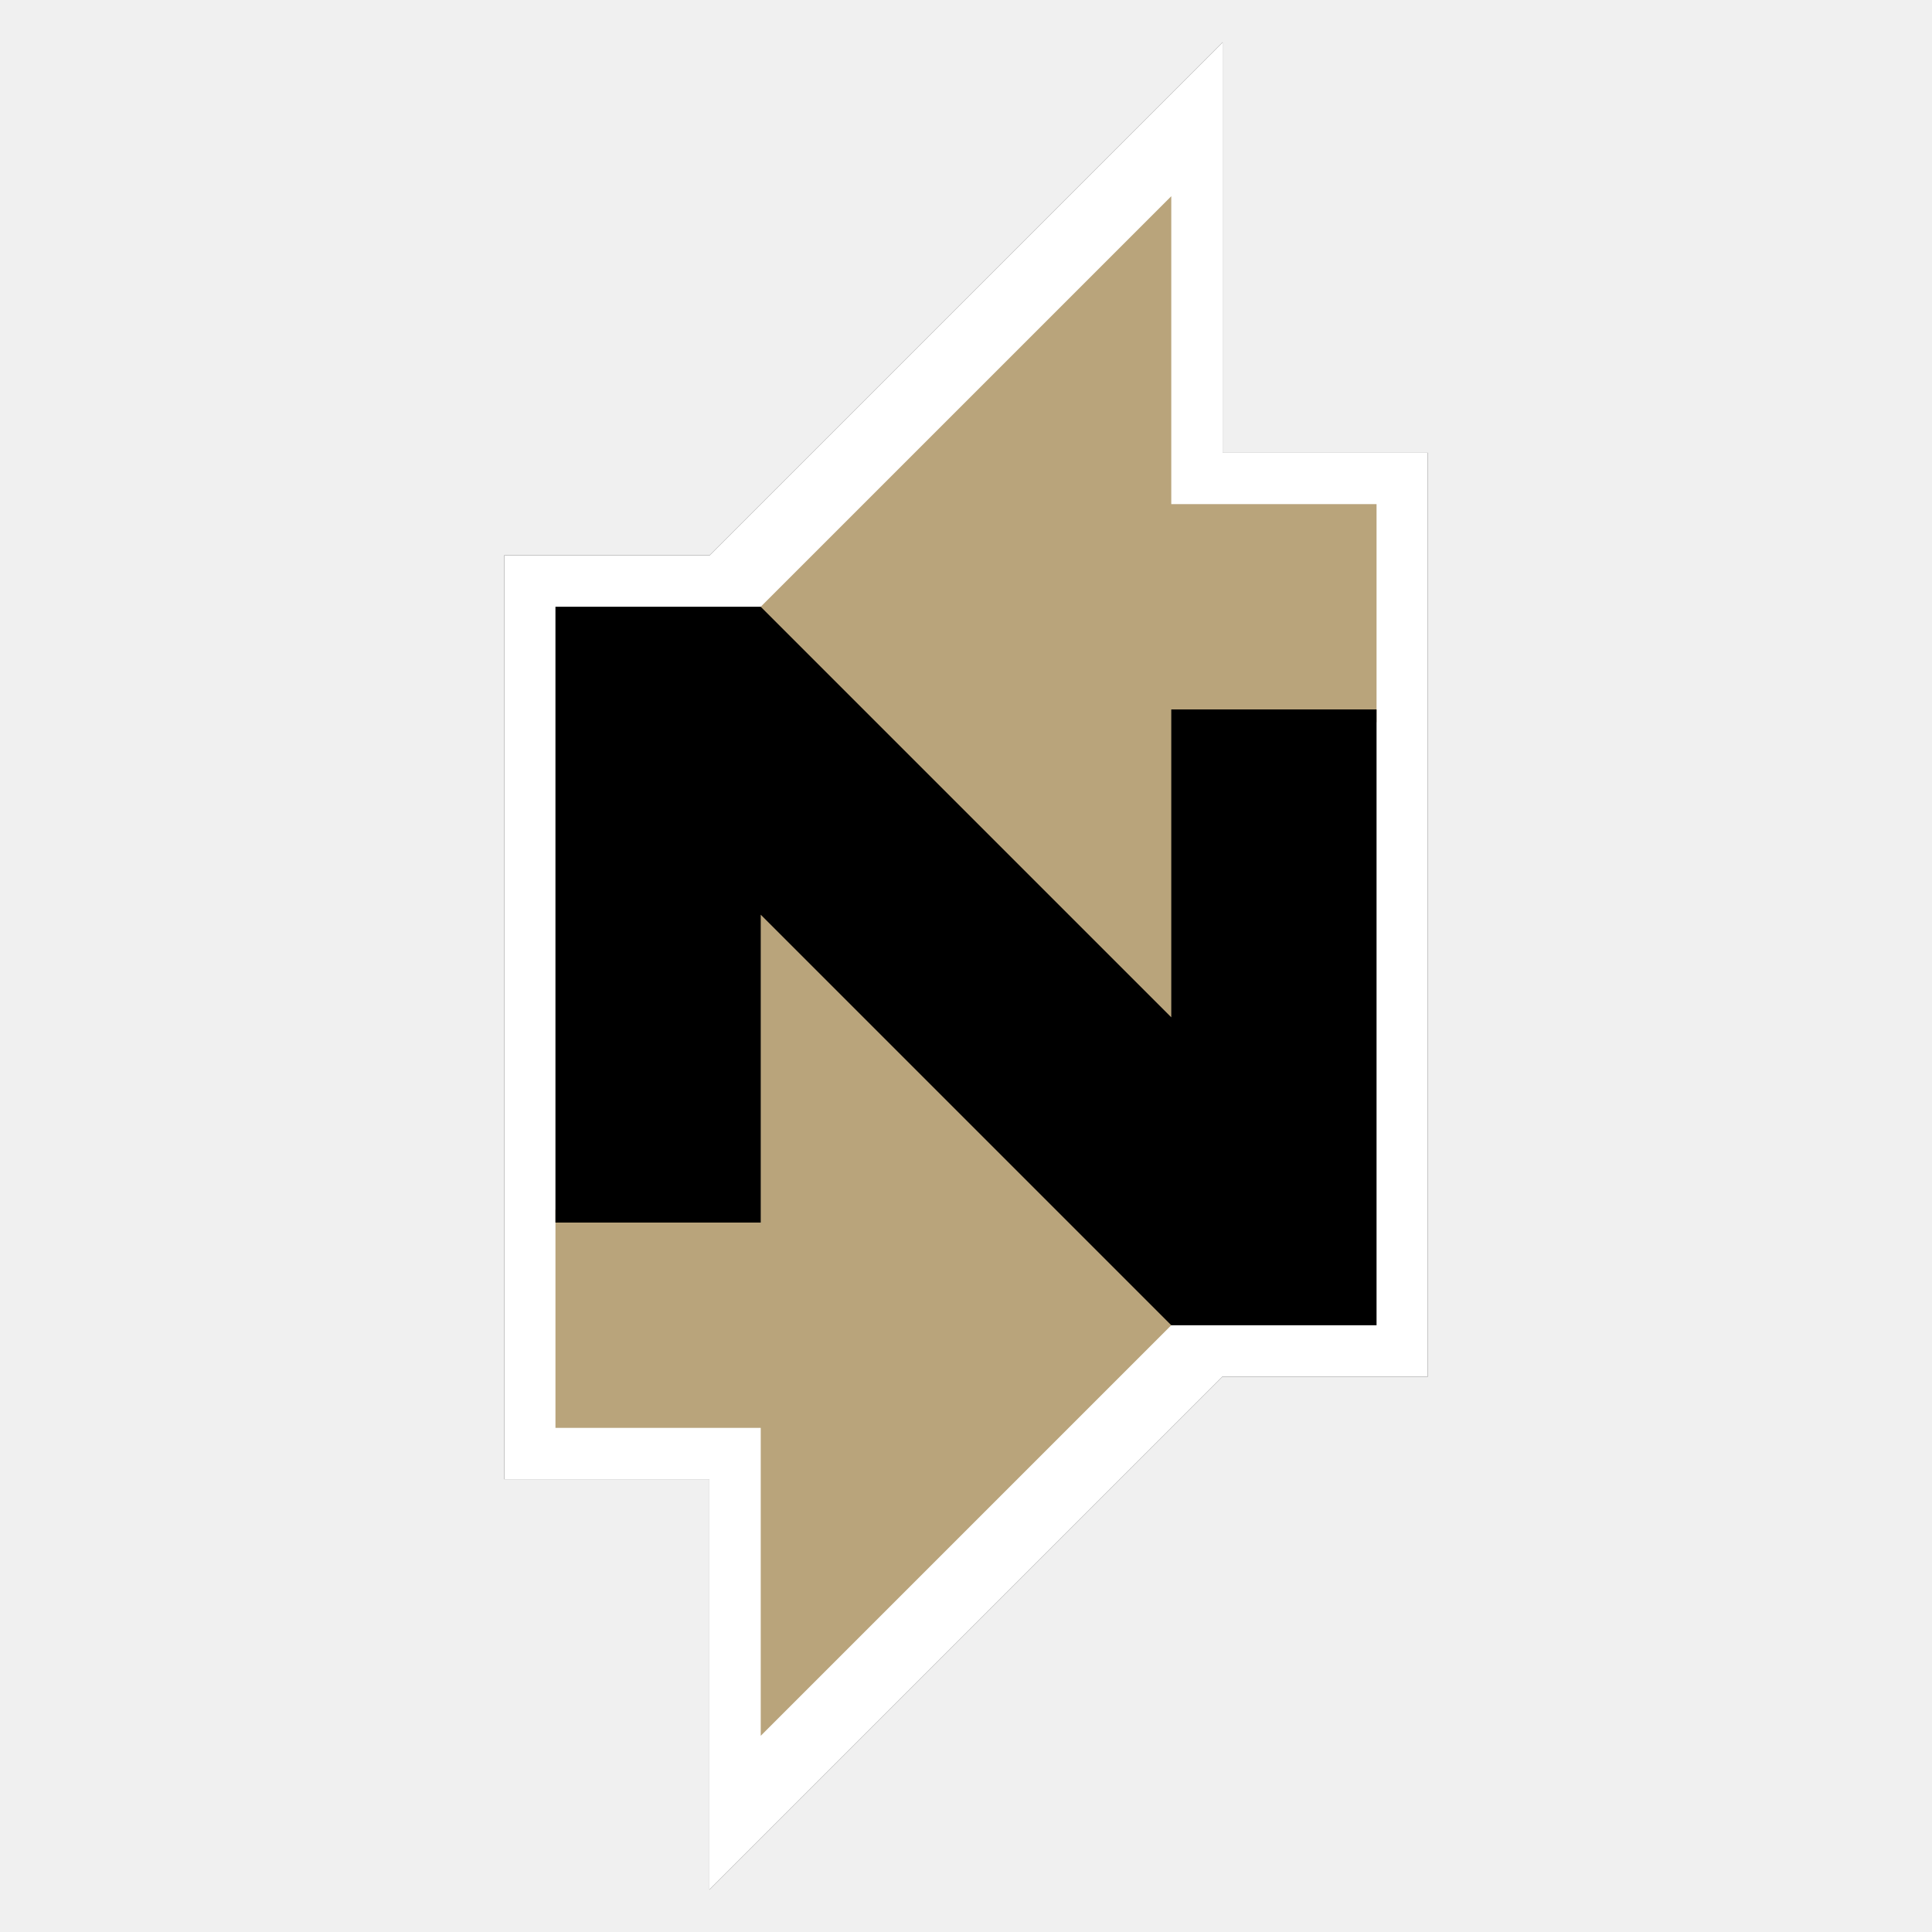
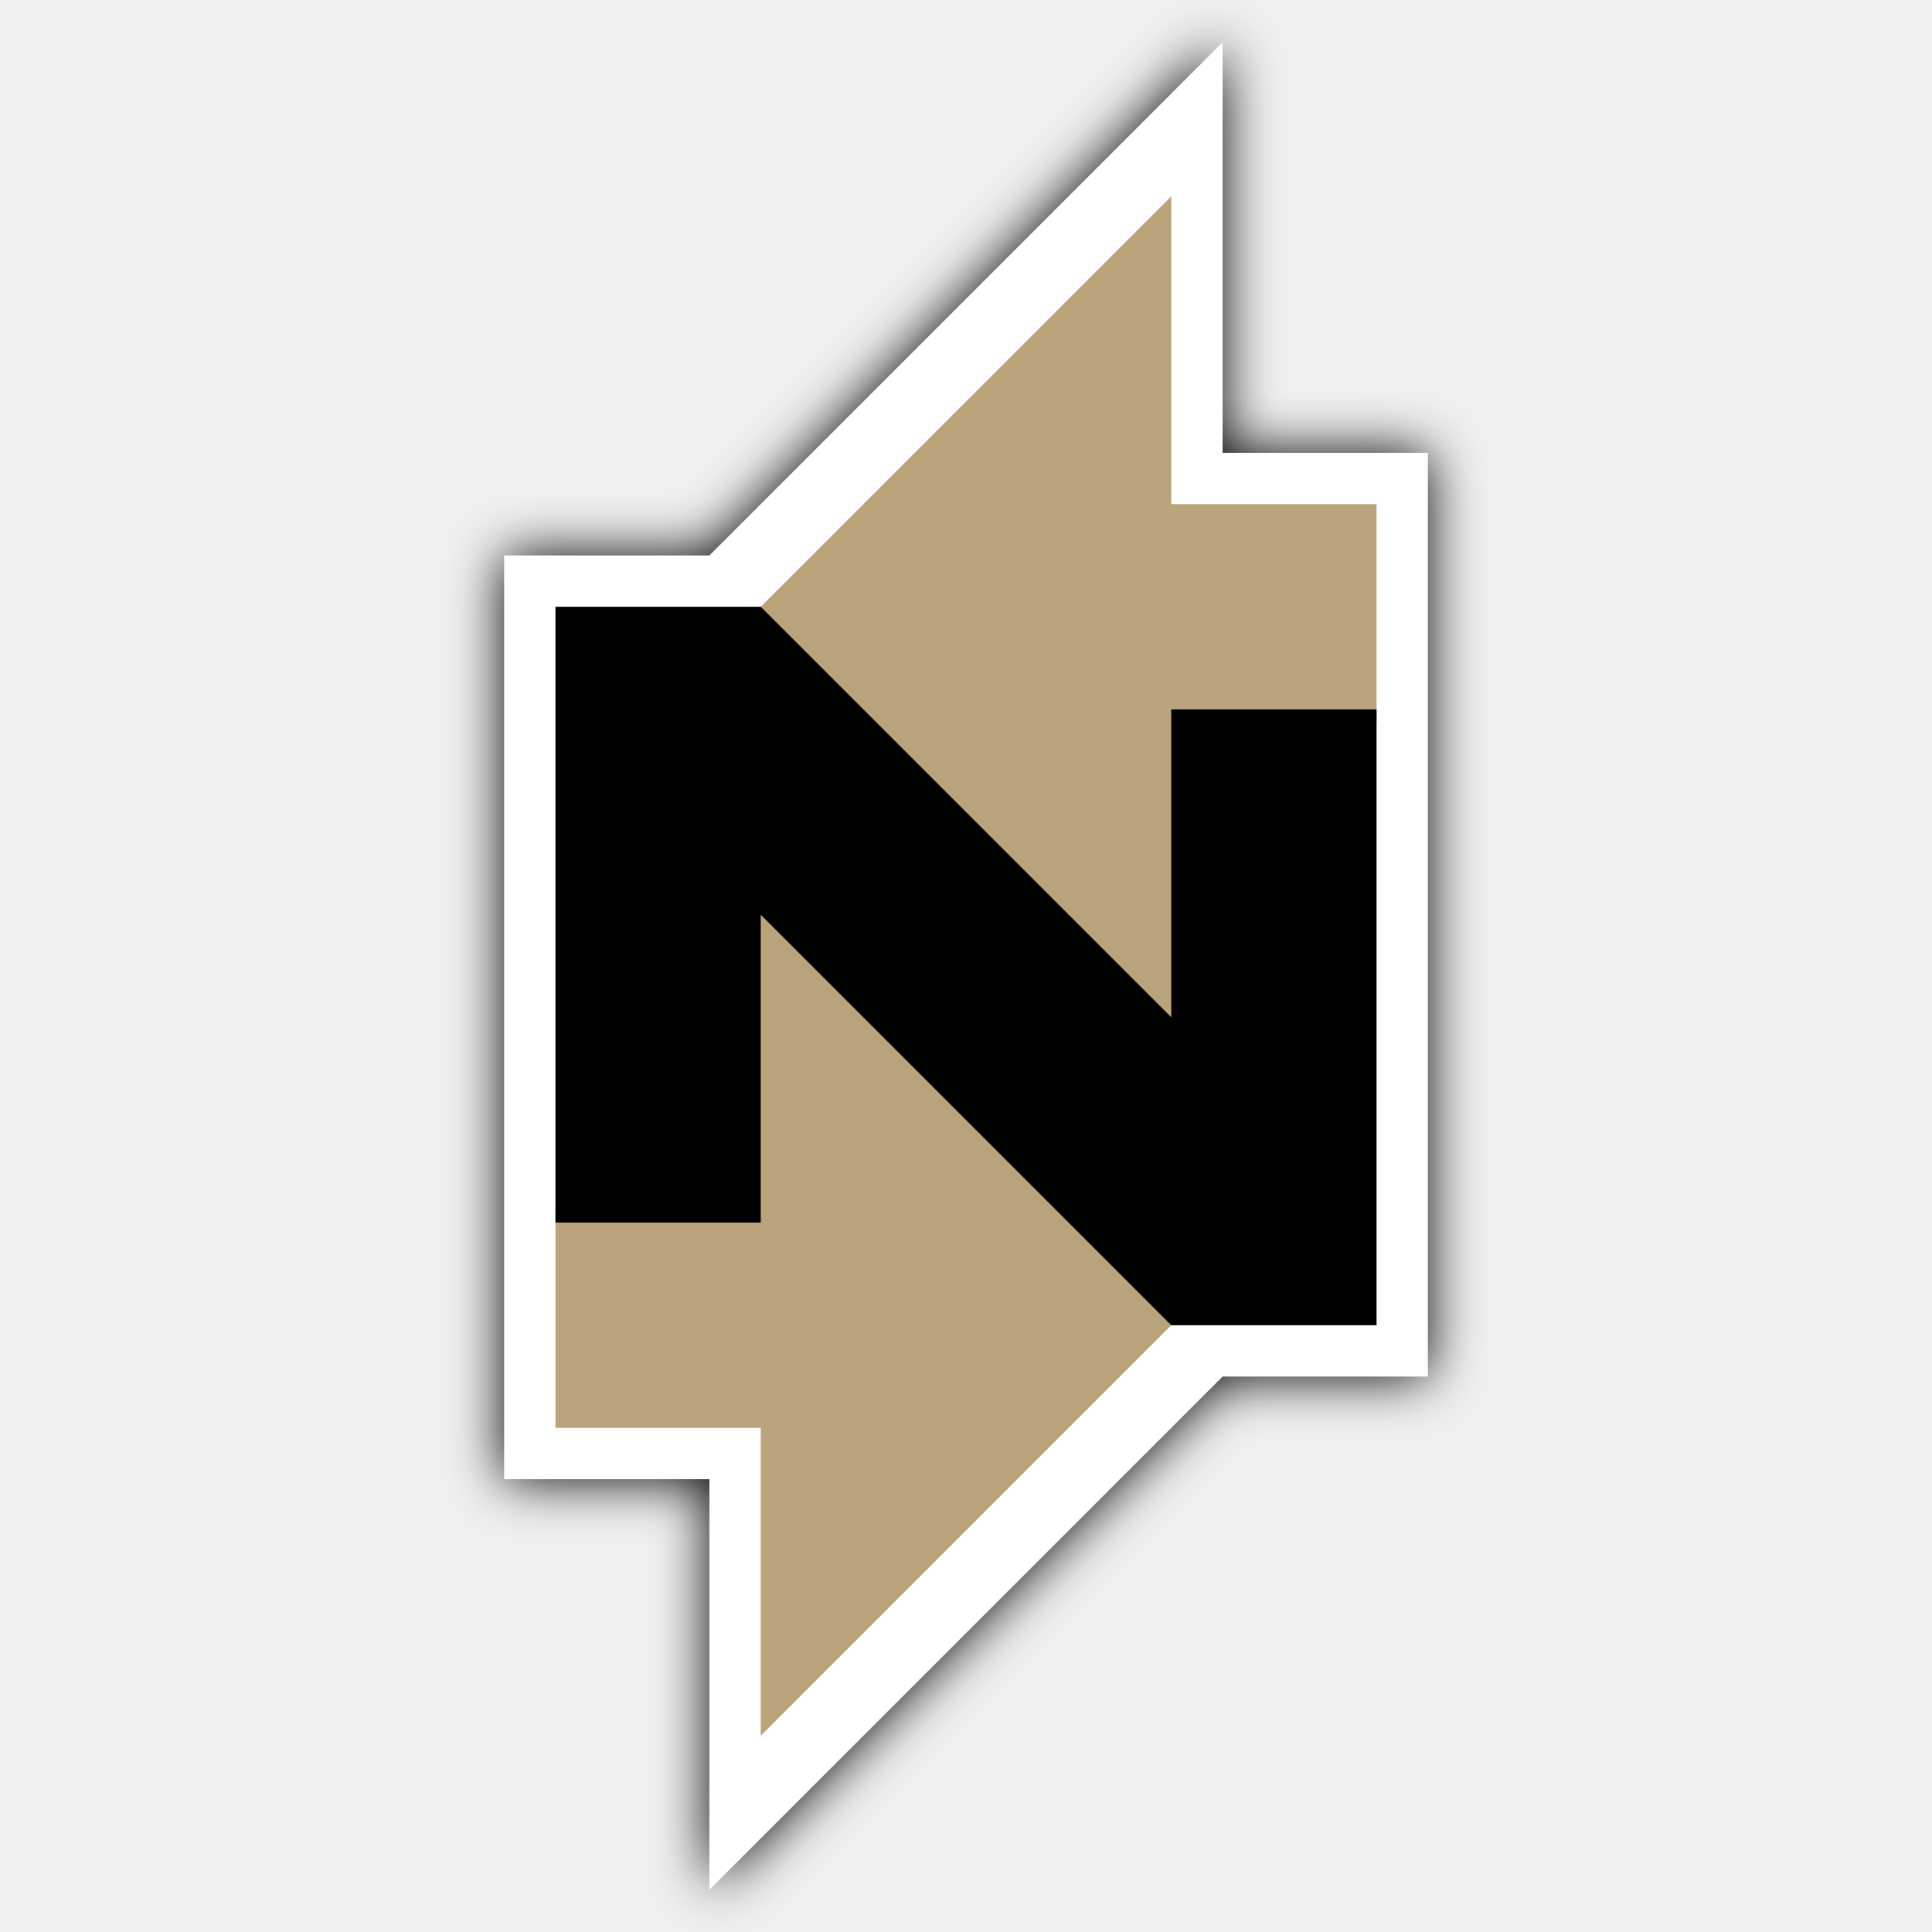
<svg xmlns="http://www.w3.org/2000/svg" id="svg4561" xml:space="preserve" height="256" width="256" version="1.1" viewBox="0 0 256 256">
+   <defs id="defs9">
+     <filter id="filter3764" color-interpolation-filters="sRGB">
+       <feGaussianBlur id="feGaussianBlur3766" stdDeviation="4.32" />
+     </filter>
+   </defs>
  <g id="layer1" transform="translate(0,192)">
    <path id="path3758" d="m88-128h-32v144h32v64l80-80h32v-144h-32v-64z" transform="matrix(.85 0 0 .85 19.2 -9.6)" filter="url(#filter3764)" />
    <path id="path3756" fill="#fff" d="m94-118.4h-27.2v122.4h27.2v54.4l68-68h27.2v-122.4h-27.2v-54.4z" />
    <path id="path5113" fill="#b9a47b" d="m156.76-96.442-0.43 44.342-57.301-57.73 56.171-56.17v40.8h27.2v28.9l-25.642-0.142z" />
    <path id="path5115" fill="#b9a47b" d="m99.738-31.062 0.106-43.244 55.888 57.375l-54.93 54.931v-40.8h-27.2v-28.9l25.925 0.531 0.212 0.106z" />
    <path id="path5111" d="m73.6-111.6v81.6h27.2v-40.8l54.4 54.4h27.2v-81.6h-27.2v40.8l-54.4-54.4h-27.2z" />
  </g>
</svg>
